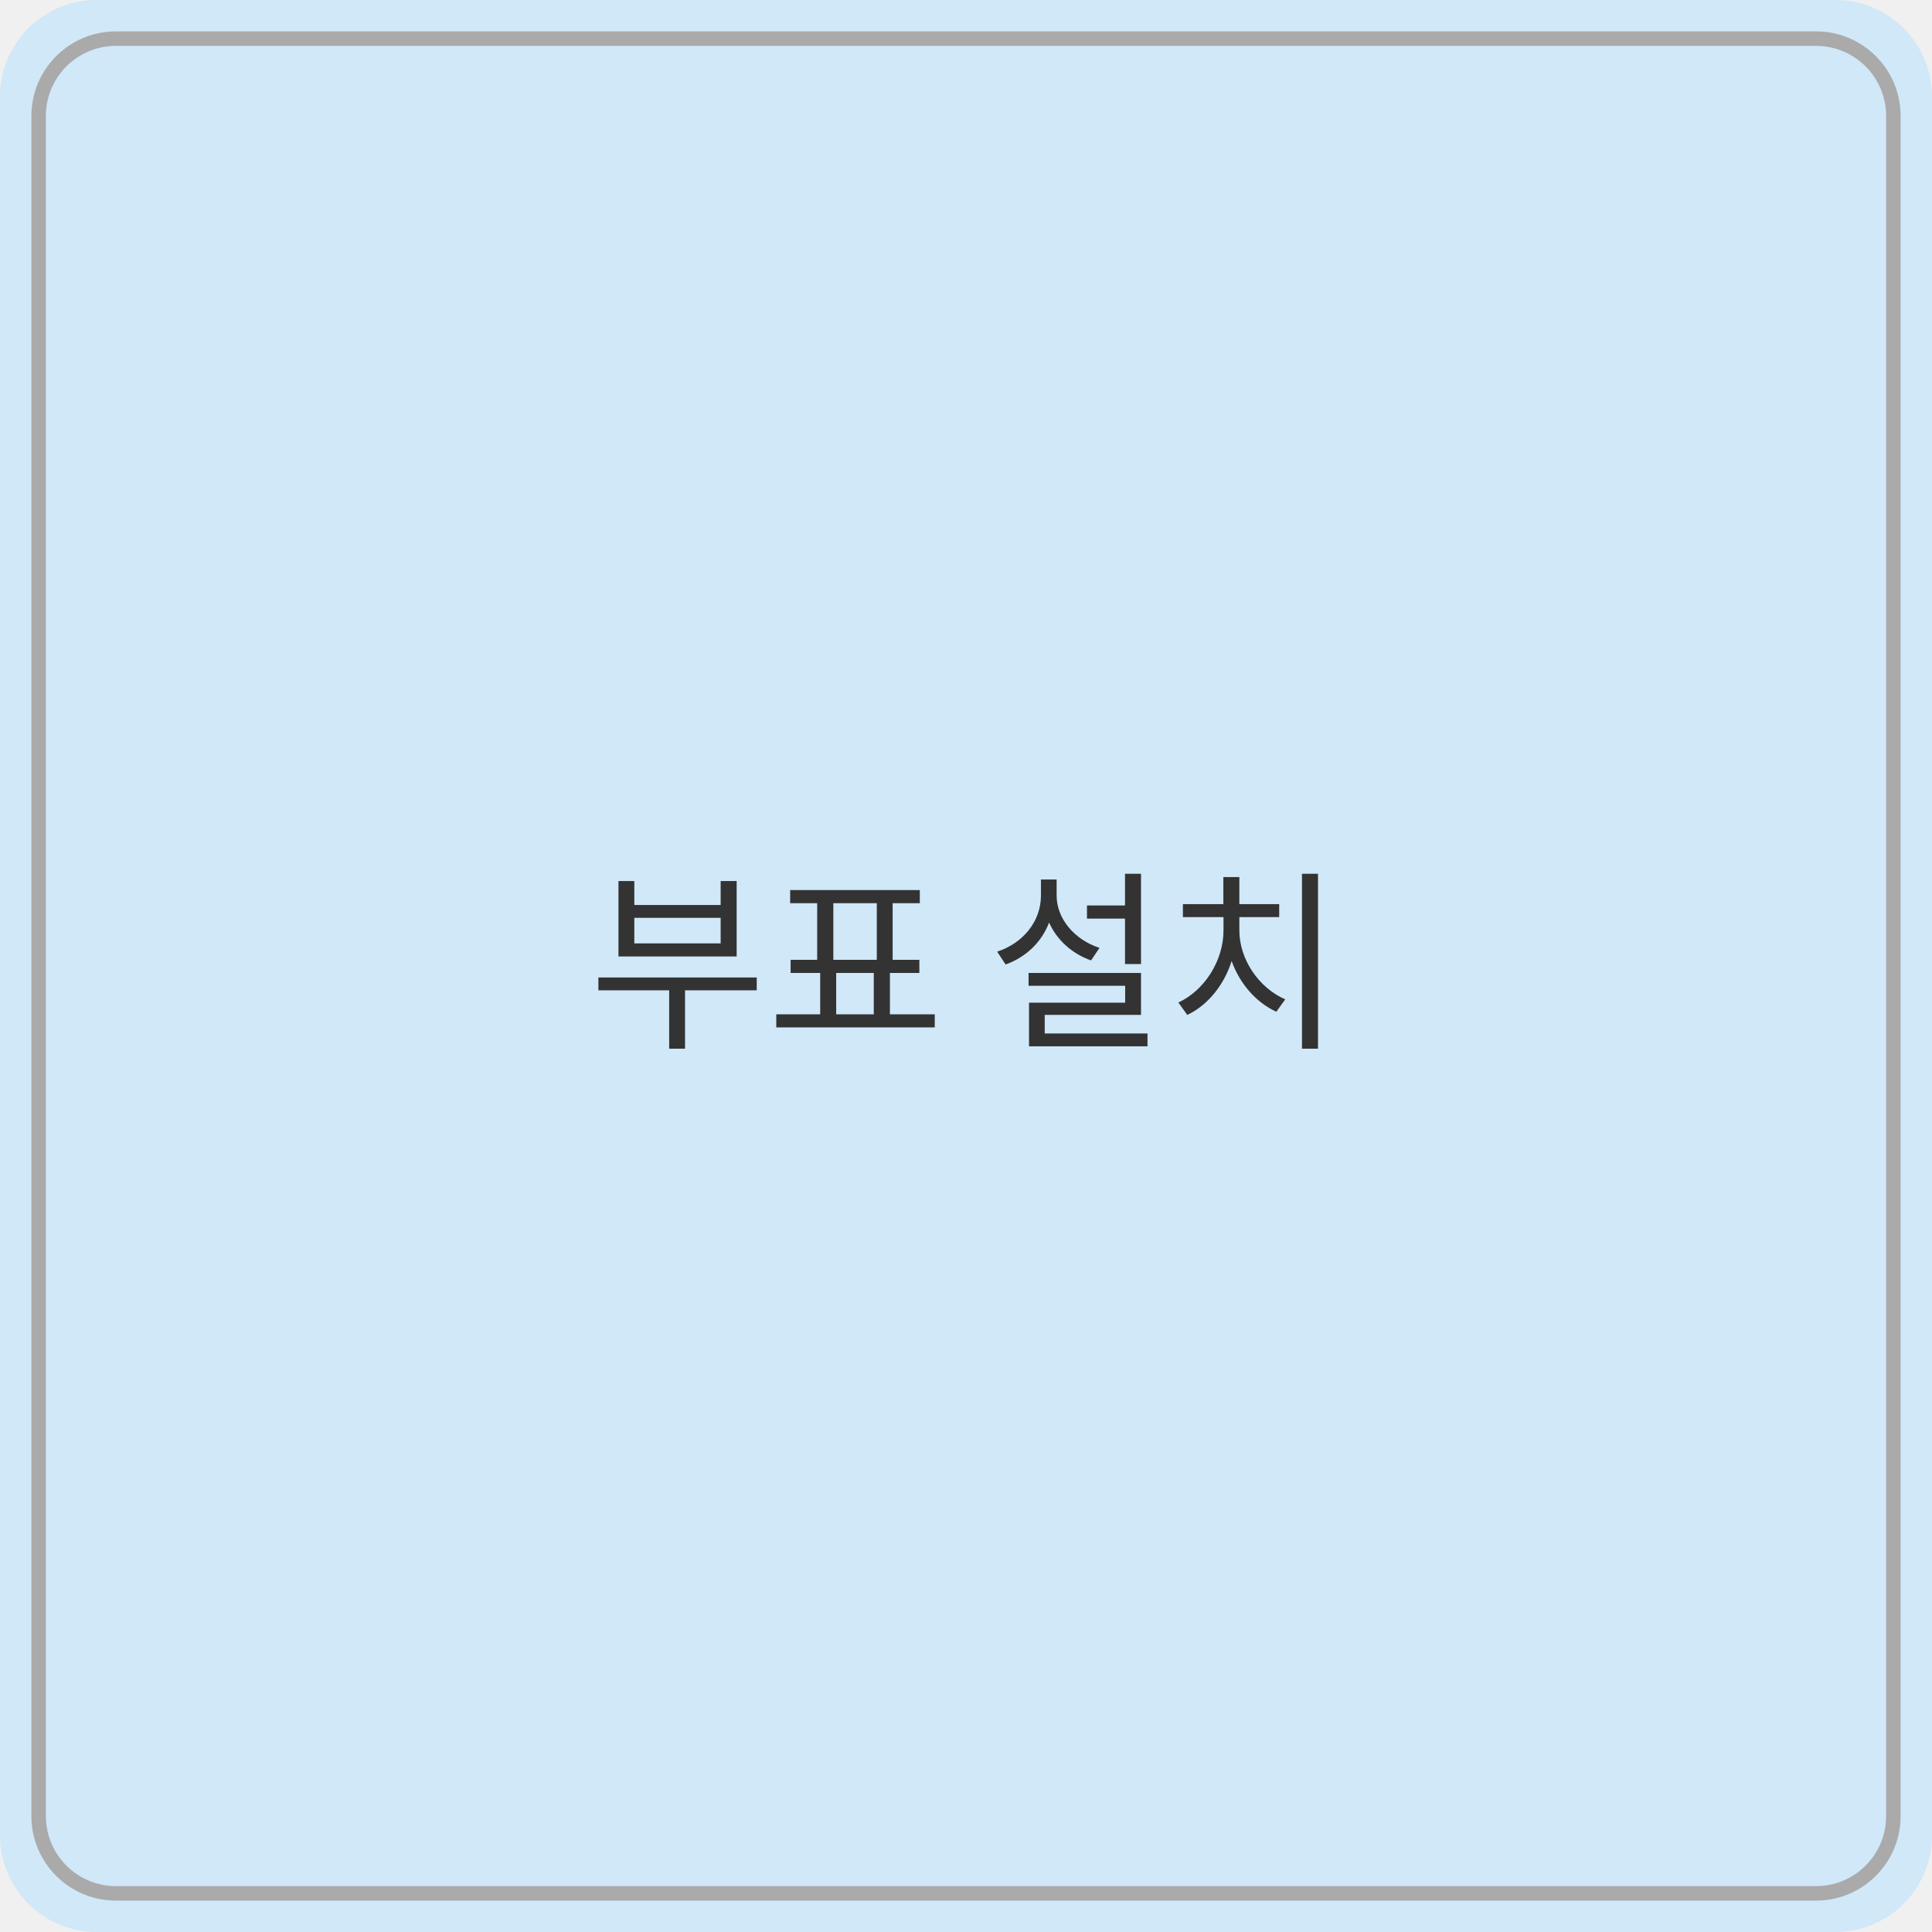
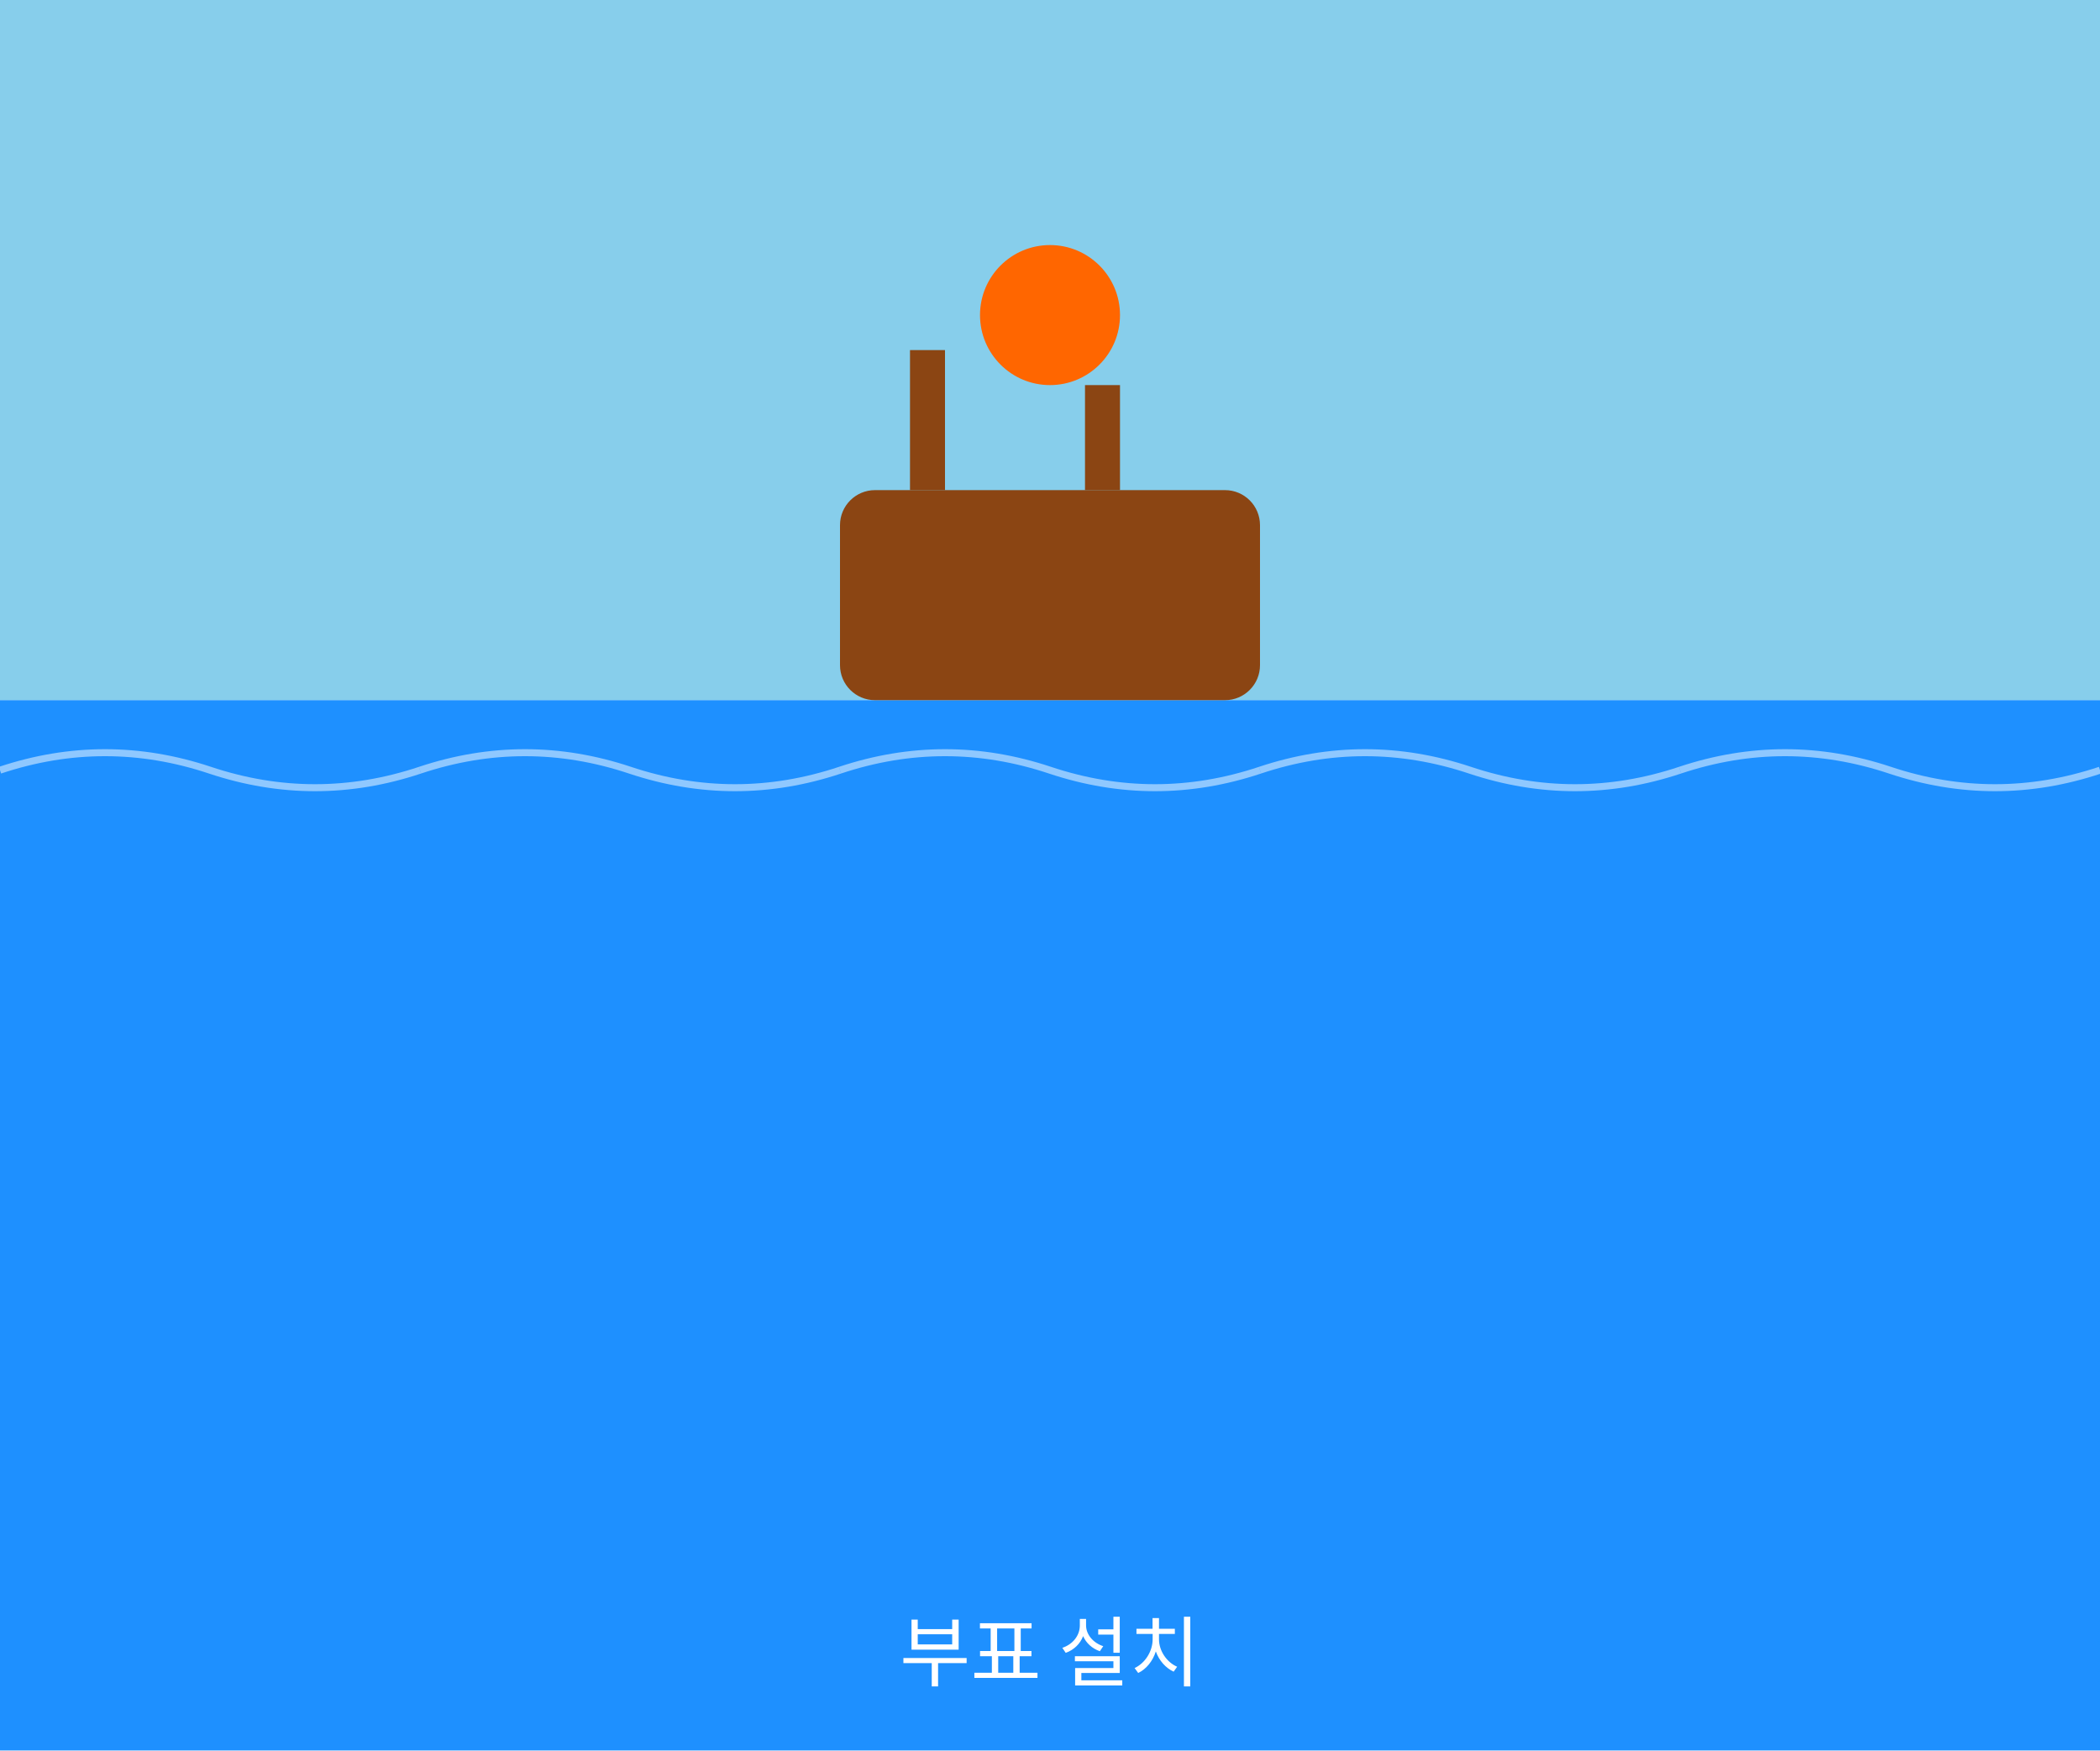
- <svg xmlns="http://www.w3.org/2000/svg" width="200" height="200" viewBox="0 0 200 200">
-   <rect width="200" height="200" fill="#d0e8f8" rx="10" />
-   <rect x="4" y="4" width="192" height="192" fill="none" stroke="#aaa" stroke-width="1.5" rx="8" />
-   <text x="100" y="100" font-size="20" fill="#333" dominant-baseline="middle" text-anchor="middle">부표 설치</text>
+ <svg xmlns="http://www.w3.org/2000/svg" viewBox="0 0 300 250" width="300" height="250">
+   <rect width="300" height="250" fill="#f0f4f8" rx="8" />
+   <rect x="0" y="0" width="300" height="100" fill="#87CEEB" />
+   <rect x="0" y="100" width="300" height="150" fill="#1E90FF" />
+   <path d="M0,110 Q15,105 30,110 Q45,115 60,110" stroke="white" stroke-width="1" fill="none" opacity="0.5" />
+   <path d="M60,110 Q75,105 90,110 Q105,115 120,110" stroke="white" stroke-width="1" fill="none" opacity="0.5" />
+   <path d="M120,110 Q135,105 150,110 Q165,115 180,110" stroke="white" stroke-width="1" fill="none" opacity="0.5" />
+   <path d="M180,110 Q195,105 210,110 Q225,115 240,110" stroke="white" stroke-width="1" fill="none" opacity="0.5" />
+   <path d="M240,110 Q255,105 270,110 Q285,115 300,110" stroke="white" stroke-width="1" fill="none" opacity="0.5" />
+   <rect x="120" y="70" width="60" height="30" rx="5" fill="#8B4513" />
+   <rect x="130" y="50" width="5" height="20" fill="#8B4513" />
+   <rect x="155" y="55" width="5" height="15" fill="#8B4513" />
+   <circle cx="150" cy="45" r="10" fill="#FF6600" />
+   <text x="150" y="240" text-anchor="middle" font-size="11" fill="white" font-family="Arial">부표 설치</text>
</svg>
